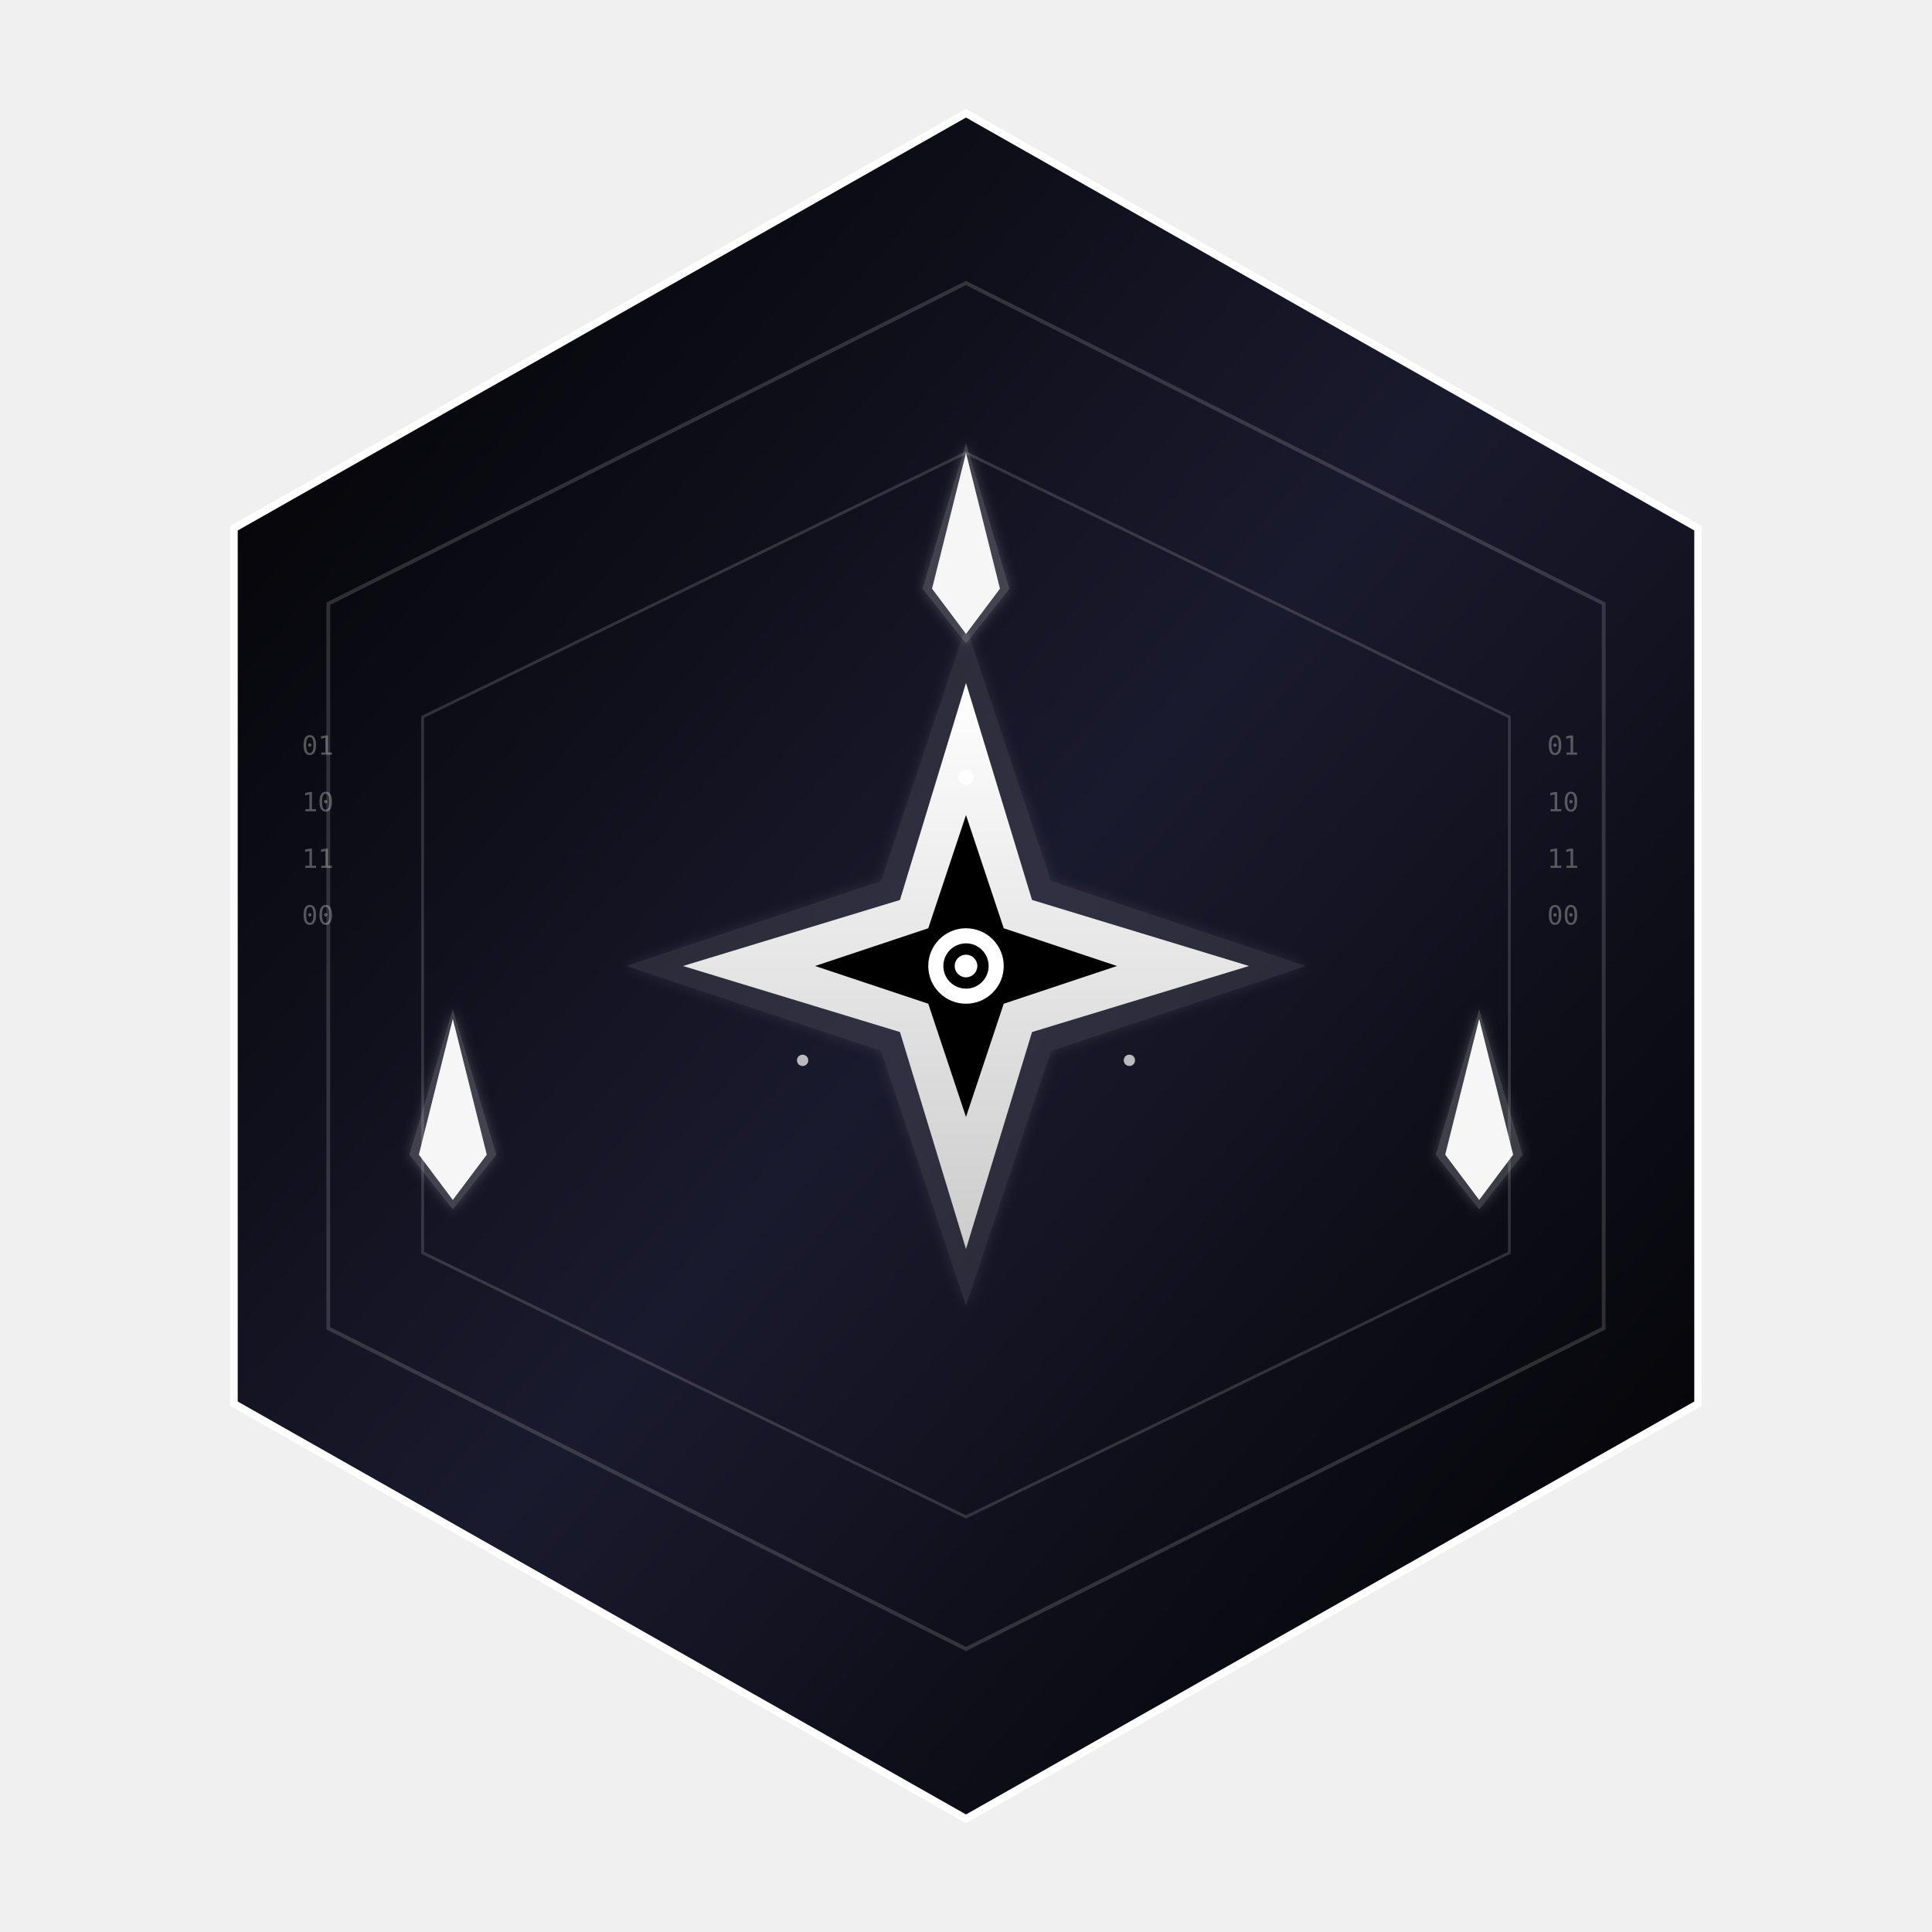
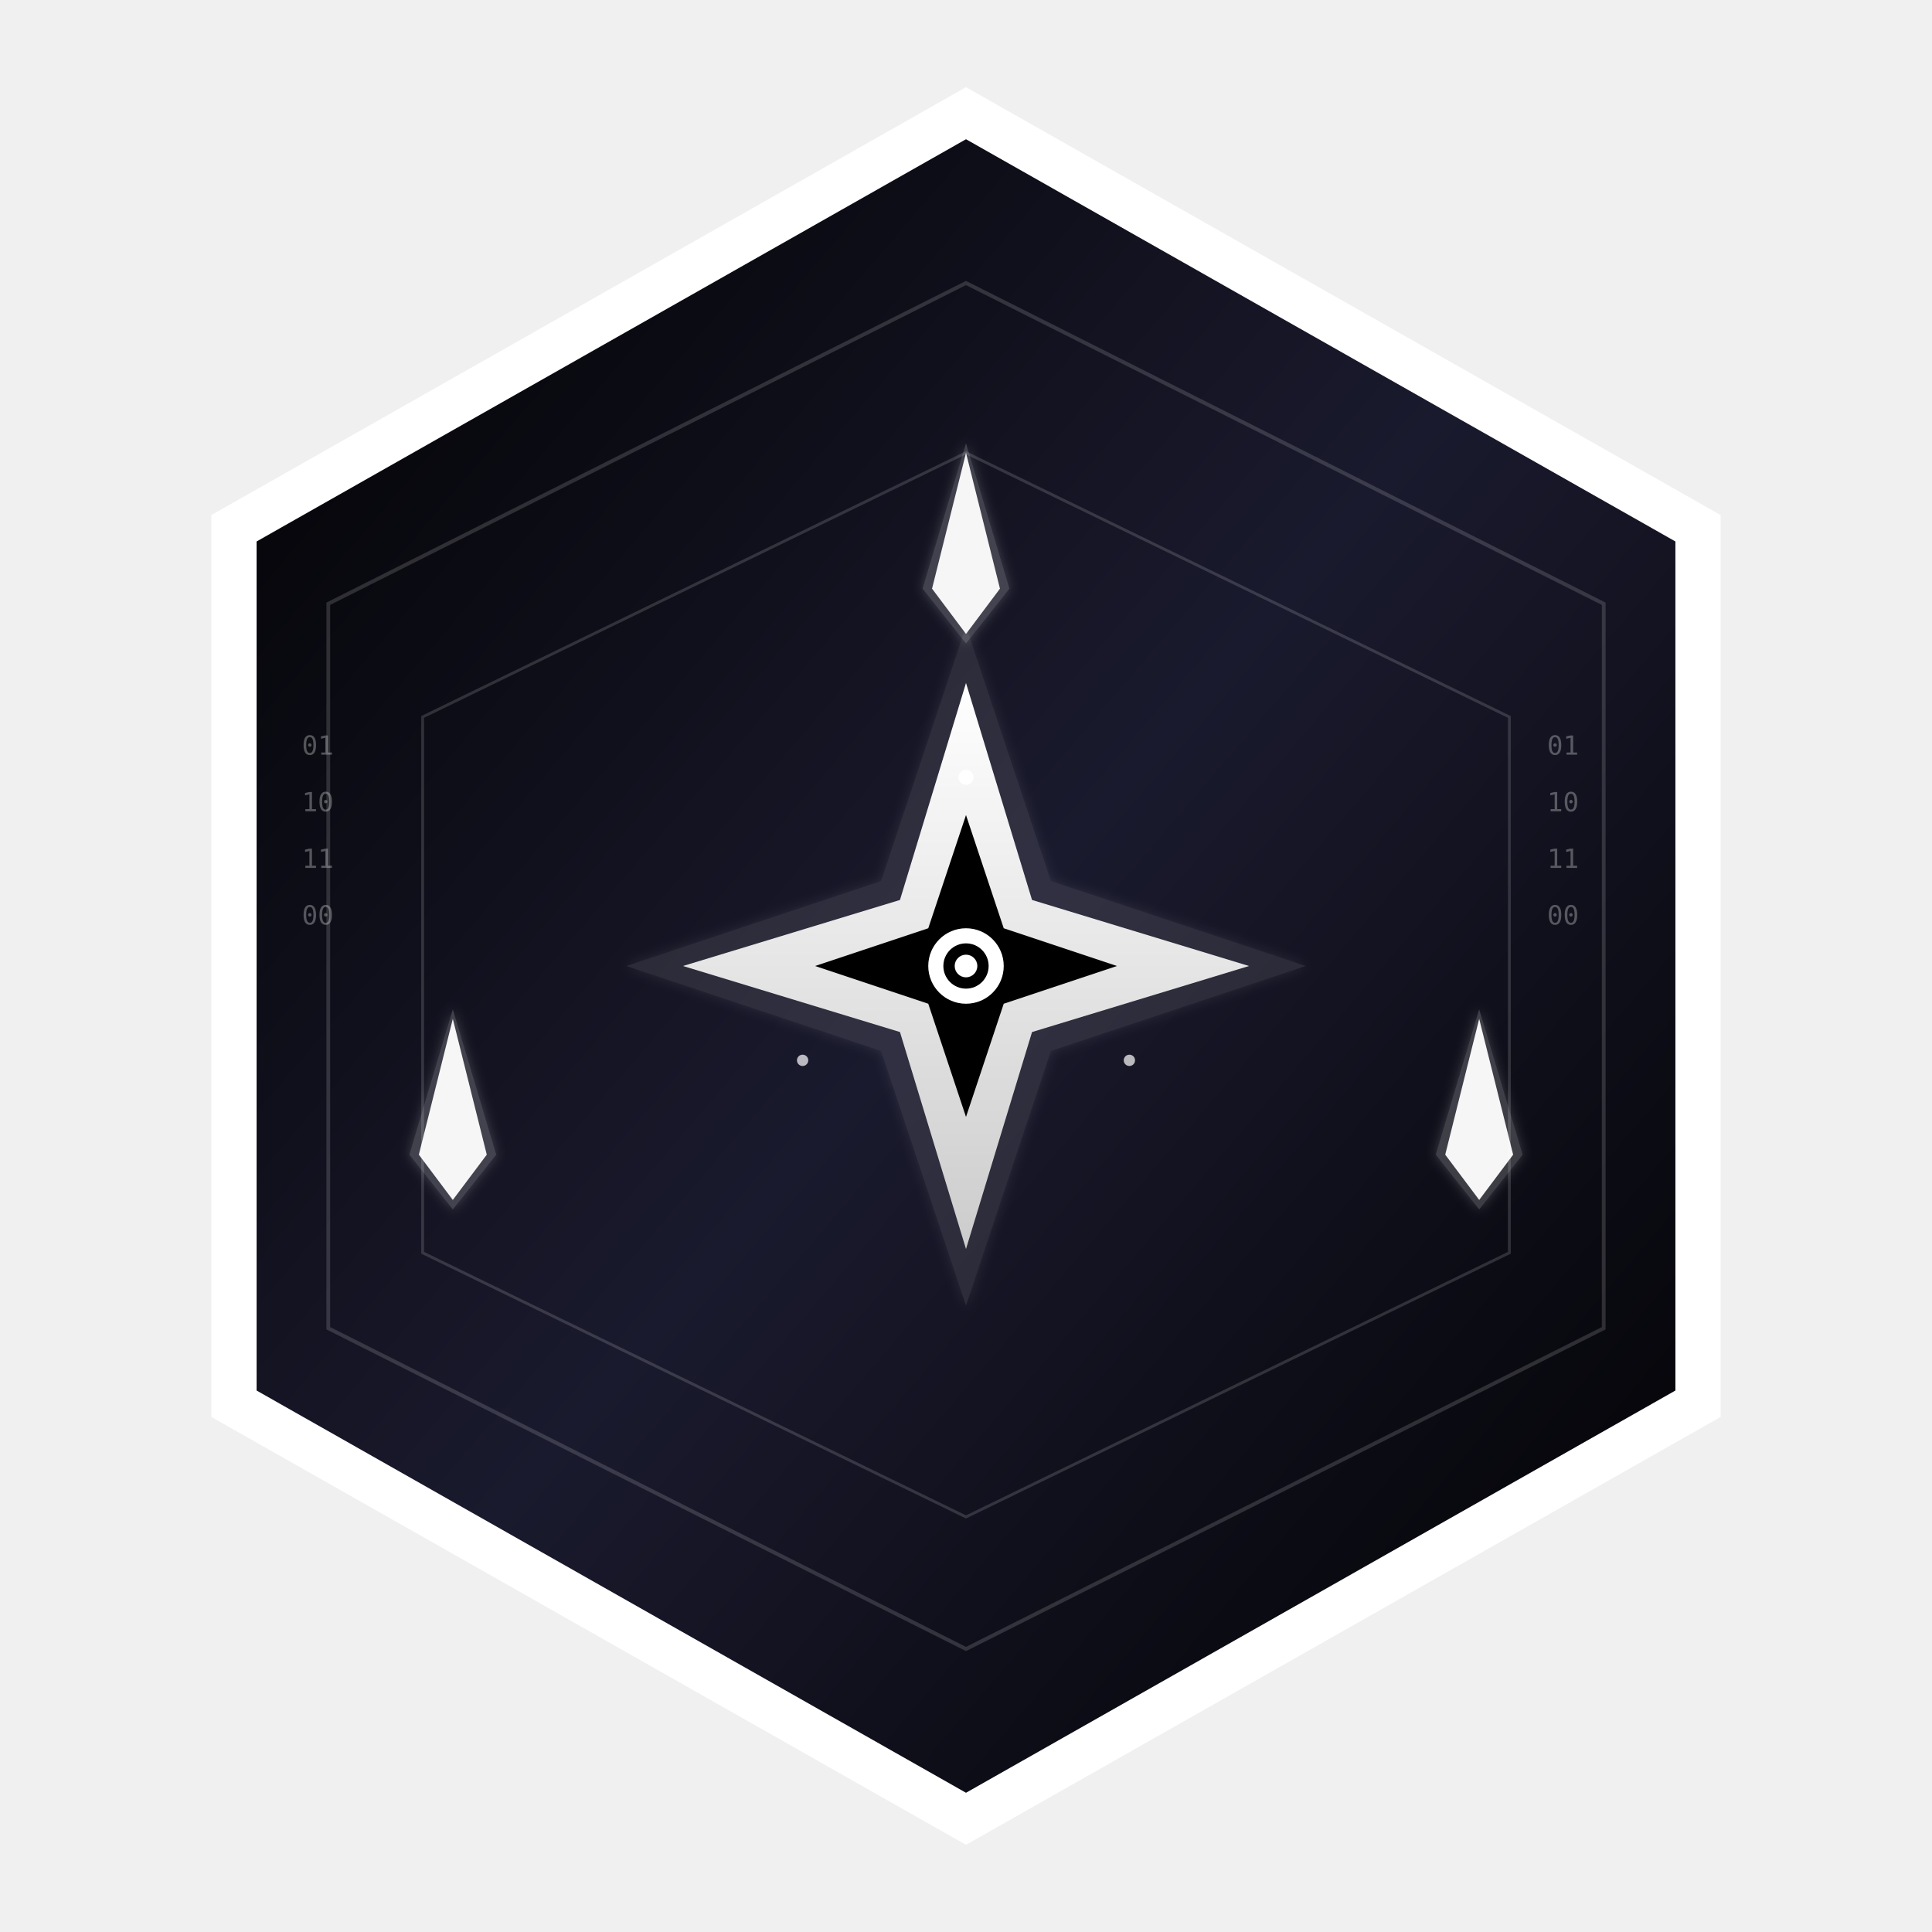
<svg xmlns="http://www.w3.org/2000/svg" viewBox="0 0 1024 1024">
  <rect x="0" y="0" width="1024" height="1024" fill="transparent" />
  <defs>
    <linearGradient id="mainGrad" x1="0%" y1="0%" x2="100%" y2="100%">
      <stop offset="0%" style="stop-color:#000000;stop-opacity:1" />
      <stop offset="50%" style="stop-color:#1a1a2e;stop-opacity:1" />
      <stop offset="100%" style="stop-color:#000000;stop-opacity:1" />
    </linearGradient>
    <linearGradient id="starGrad" x1="0%" y1="0%" x2="0%" y2="100%">
      <stop offset="0%" style="stop-color:#ffffff;stop-opacity:1" />
      <stop offset="100%" style="stop-color:#cccccc;stop-opacity:1" />
    </linearGradient>
    <linearGradient id="diamondGrad" x1="0%" y1="0%" x2="0%" y2="100%">
      <stop offset="0%" style="stop-color:#ffffff;stop-opacity:0.9" />
      <stop offset="100%" style="stop-color:#e0e0e0;stop-opacity:0.7" />
    </linearGradient>
    <filter id="glow">
      <feGaussianBlur stdDeviation="3" result="coloredBlur" />
      <feMerge>
        <feMergeNode in="coloredBlur" />
        <feMergeNode in="SourceGraphic" />
      </feMerge>
    </filter>
  </defs>
-   <polygon points="512,60 900,280 900,540 900,744 512,964 124,744 124,540 124,280" fill="url(#mainGrad)" stroke="#ffffff" stroke-width="4" />
+   <polygon points="512,60 900,280 900,540 900,744 512,964 124,744 124,540 124,280" fill="url(#mainGrad)" stroke="#ffffff" stroke-width="24" />
+   <polygon points="512,60 900,280 900,540 900,744 512,964 124,744 124,540 124,280" fill="none" stroke="#ffffff" stroke-width="4" />
  <g opacity="0.15">
    <polygon points="512,150 850,320 850,540 850,704 512,874 174,704 174,540 174,320" fill="none" stroke="#ffffff" stroke-width="2" />
    <polygon points="512,240 800,380 800,540 800,664 512,804 224,664 224,540 224,380" fill="none" stroke="#ffffff" stroke-width="1.5" />
  </g>
  <g transform="translate(512, 512)">
    <polygon points="0,-180 45,-45 180,0 45,45 0,180 -45,45 -180,0 -45,-45" fill="#ffffff" opacity="0.1" filter="url(#glow)" />
    <polygon points="0,-150 35,-35 150,0 35,35 0,150 -35,35 -150,0 -35,-35" fill="url(#starGrad)" />
    <polygon points="0,-80 20,-20 80,0 20,20 0,80 -20,20 -80,0 -20,-20" fill="#000000" />
    <circle cx="0" cy="0" r="20" fill="#ffffff" />
    <circle cx="0" cy="0" r="12" fill="#000000" />
    <circle cx="0" cy="0" r="6" fill="#ffffff" />
    <circle cx="0" cy="-100" r="4" fill="#ffffff">
      <animateTransform attributeName="transform" type="rotate" from="0 0 0" to="360 0 0" dur="20s" repeatCount="indefinite" />
    </circle>
    <circle cx="86.6" cy="50" r="3" fill="#ffffff" opacity="0.7">
      <animateTransform attributeName="transform" type="rotate" from="0 0 0" to="360 0 0" dur="20s" repeatCount="indefinite" />
    </circle>
    <circle cx="-86.6" cy="50" r="3" fill="#ffffff" opacity="0.7">
      <animateTransform attributeName="transform" type="rotate" from="0 0 0" to="360 0 0" dur="20s" repeatCount="indefinite" />
    </circle>
  </g>
  <g>
    <g>
      <polygon points="512,235 489,312 512,341 535,312" fill="#ffffff" opacity="0.2" filter="url(#glow)" />
      <polygon points="512,240 494,312 512,336 530,312" fill="#ffffff" opacity="0.95" />
    </g>
    <g>
      <polygon points="240,535 217,612 240,641 263,612" fill="#ffffff" opacity="0.2" filter="url(#glow)" />
      <polygon points="240,540 222,612 240,636 258,612" fill="#ffffff" opacity="0.95" />
    </g>
    <g>
      <polygon points="784,535 761,612 784,641 807,612" fill="#ffffff" opacity="0.2" filter="url(#glow)" />
      <polygon points="784,540 766,612 784,636 802,612" fill="#ffffff" opacity="0.95" />
    </g>
  </g>
  <g fill="#ffffff" opacity="0.3" font-family="monospace" font-size="14">
    <text x="160" y="400">01</text>
    <text x="160" y="430">10</text>
    <text x="160" y="460">11</text>
    <text x="160" y="490">00</text>
    <text x="820" y="400">01</text>
    <text x="820" y="430">10</text>
    <text x="820" y="460">11</text>
    <text x="820" y="490">00</text>
  </g>
</svg>
